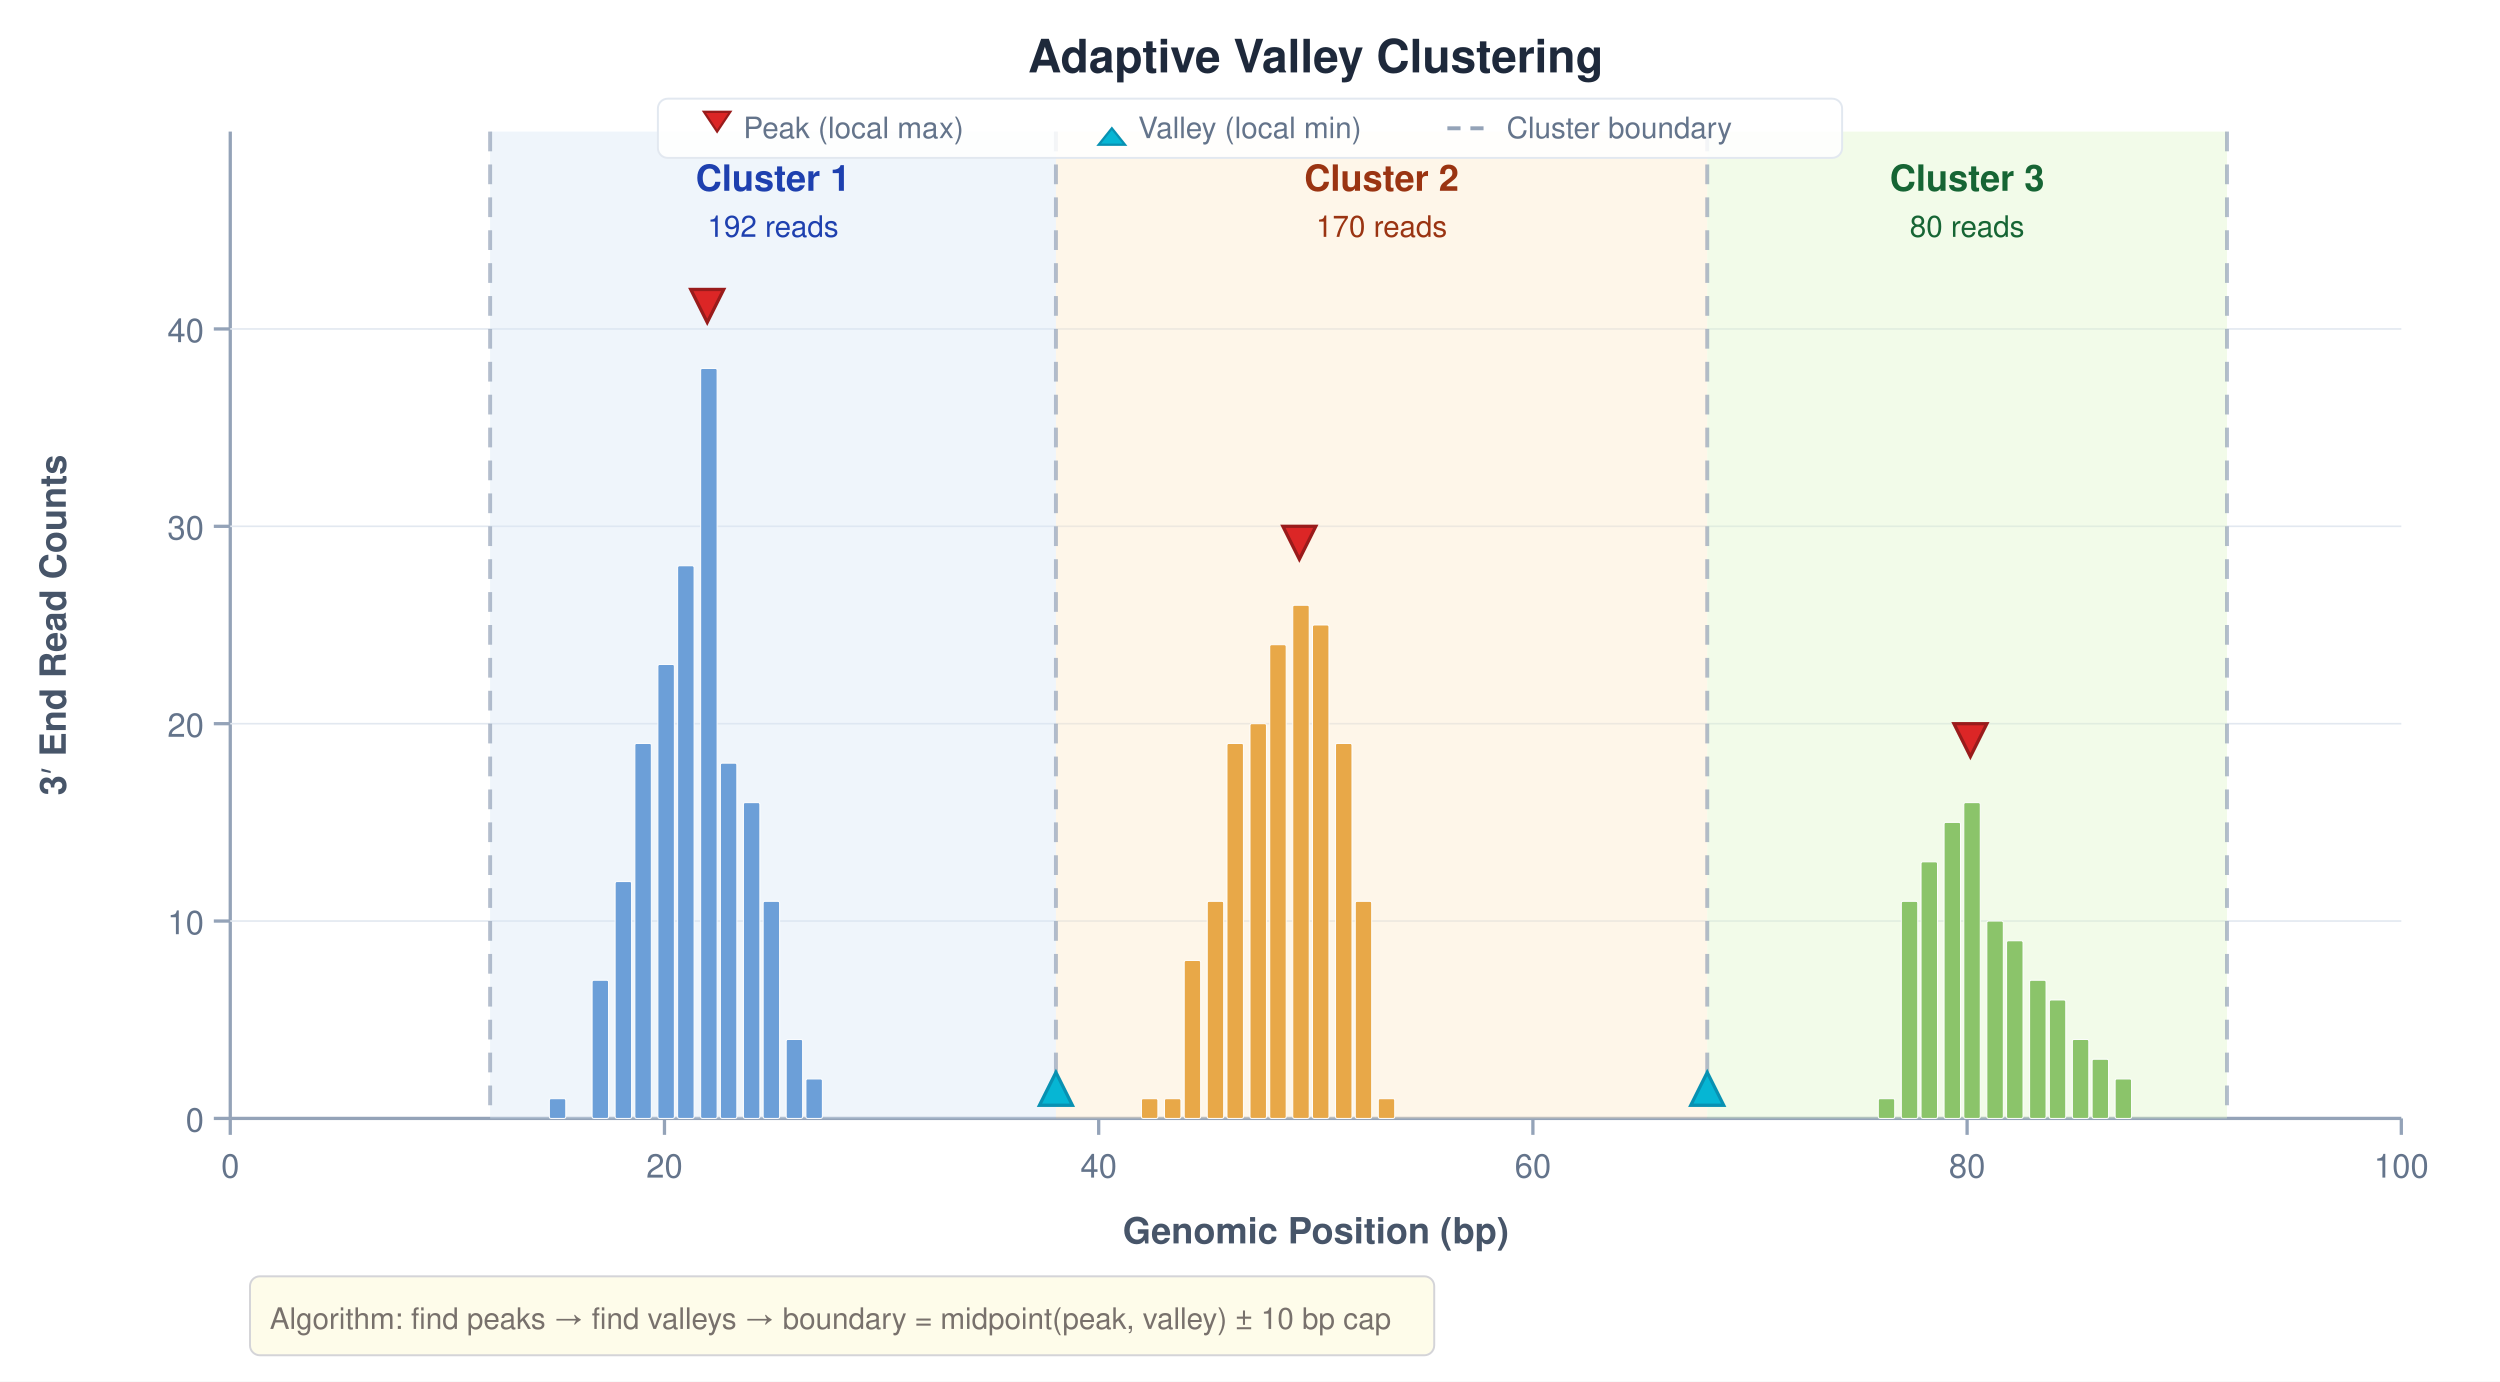
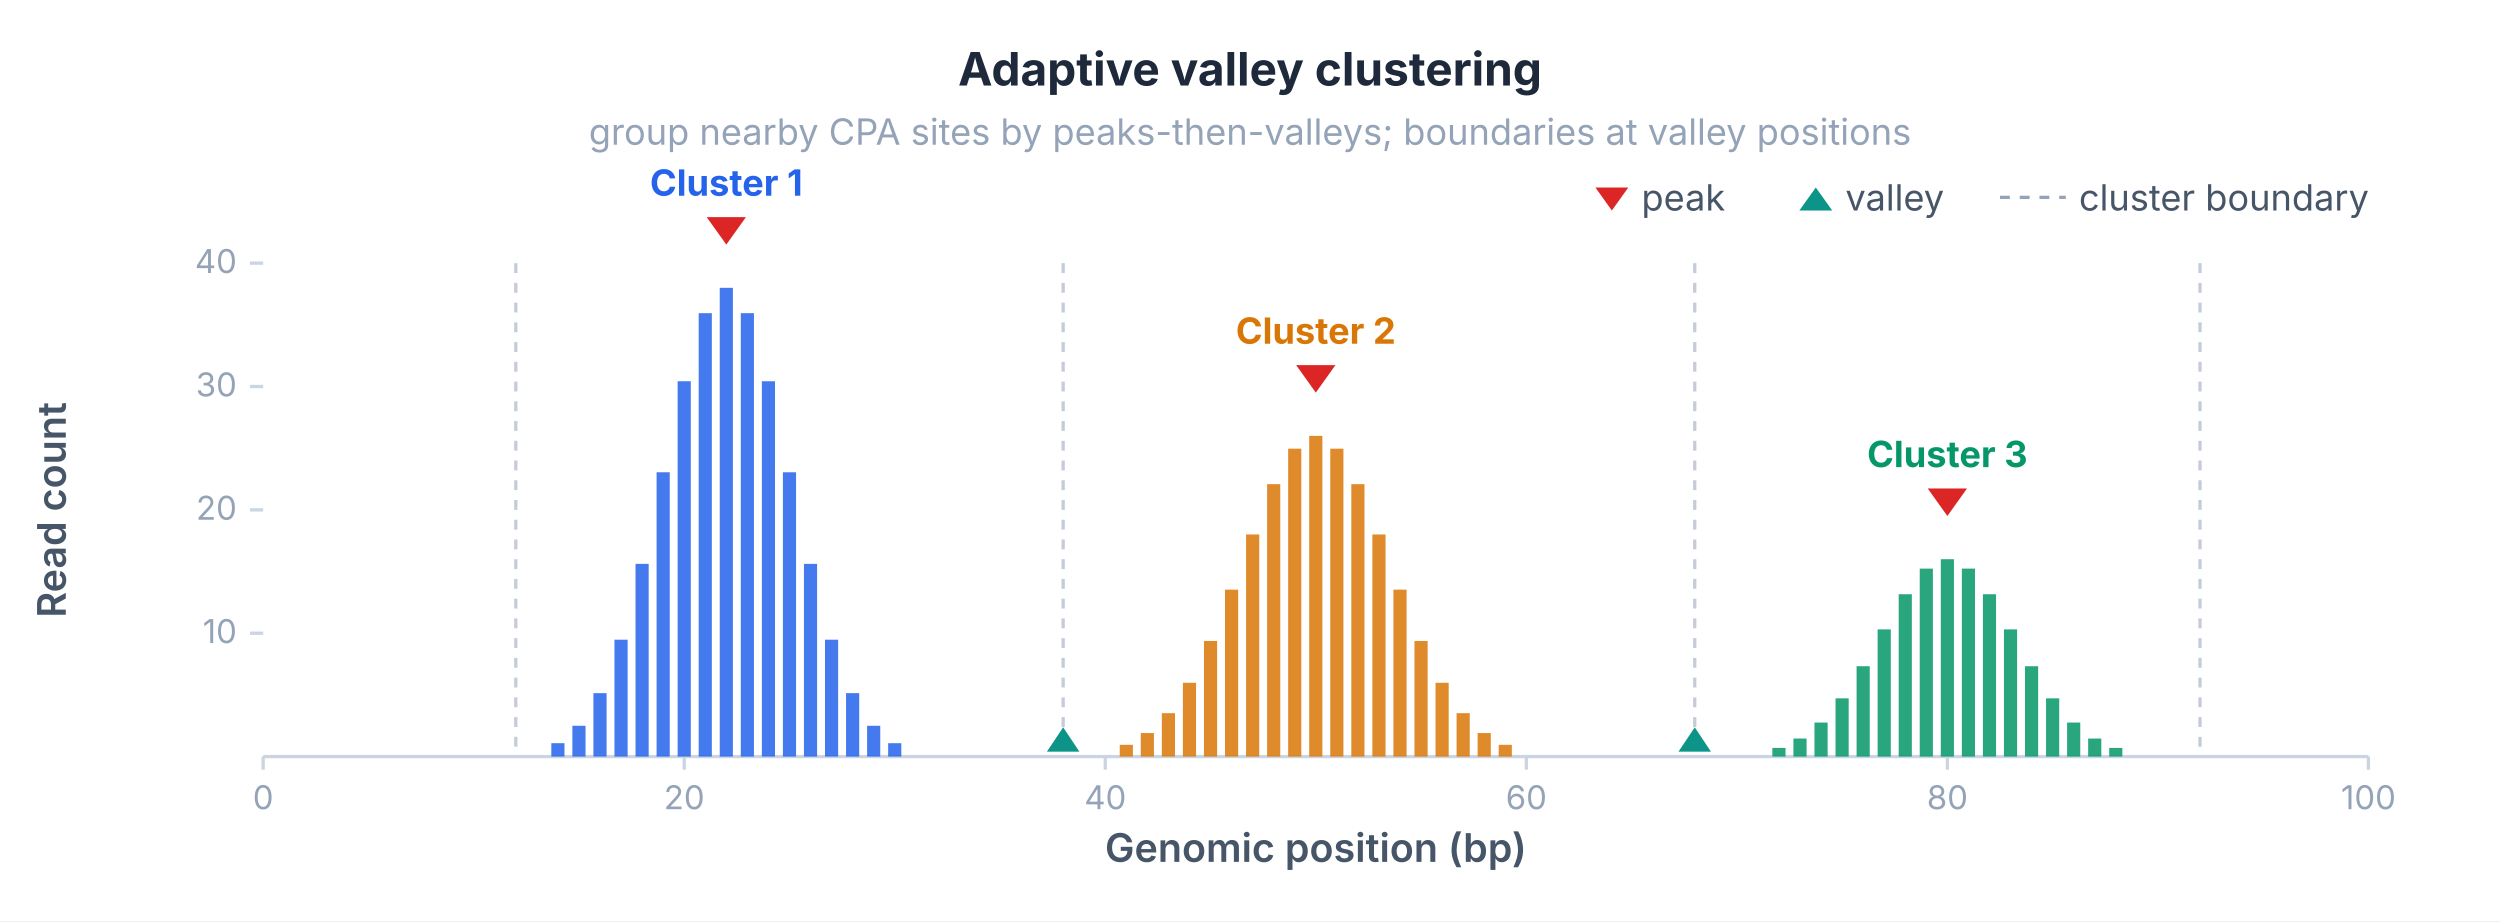
- <svg xmlns="http://www.w3.org/2000/svg" width="760" height="420" viewBox="0 0 760 420">
-   <rect fill="#ffffff" width="760" height="420" />
-   <g font-family="Helvetica Neue, Helvetica, Arial, sans-serif">
-     <text fill="#1e293b" font-size="14" font-weight="bold" text-anchor="middle" x="400" y="22">Adaptive Valley Clustering</text>
-     <line x1="70" y1="40" x2="70" y2="340" stroke="#94a3b8" stroke-width="1" />
-     <line x1="65" y1="340" x2="70" y2="340" stroke="#94a3b8" stroke-width="1" />
-     <text fill="#64748b" font-size="10" text-anchor="end" x="62" y="344">0</text>
-     <line x1="65" y1="280" x2="70" y2="280" stroke="#94a3b8" stroke-width="1" />
-     <text fill="#64748b" font-size="10" text-anchor="end" x="62" y="284">10</text>
-     <line x1="65" y1="220" x2="70" y2="220" stroke="#94a3b8" stroke-width="1" />
-     <text fill="#64748b" font-size="10" text-anchor="end" x="62" y="224">20</text>
-     <line x1="65" y1="160" x2="70" y2="160" stroke="#94a3b8" stroke-width="1" />
-     <text fill="#64748b" font-size="10" text-anchor="end" x="62" y="164">30</text>
-     <line x1="65" y1="100" x2="70" y2="100" stroke="#94a3b8" stroke-width="1" />
-     <text fill="#64748b" font-size="10" text-anchor="end" x="62" y="104">40</text>
-     <line x1="70" y1="280" x2="730" y2="280" stroke="#e2e8f0" stroke-width="0.5" />
-     <line x1="70" y1="220" x2="730" y2="220" stroke="#e2e8f0" stroke-width="0.5" />
-     <line x1="70" y1="160" x2="730" y2="160" stroke="#e2e8f0" stroke-width="0.5" />
-     <line x1="70" y1="100" x2="730" y2="100" stroke="#e2e8f0" stroke-width="0.5" />
-     <text fill="#475569" font-size="11" font-weight="600" text-anchor="middle" x="20" y="190" transform="rotate(-90,20,190)">3′ End Read Counts</text>
-     <line x1="70" y1="340" x2="730" y2="340" stroke="#94a3b8" stroke-width="1" />
-     <line x1="70" y1="340" x2="70" y2="345" stroke="#94a3b8" stroke-width="1" />
-     <text fill="#64748b" font-size="10" text-anchor="middle" x="70" y="358">0</text>
-     <line x1="202" y1="340" x2="202" y2="345" stroke="#94a3b8" stroke-width="1" />
-     <text fill="#64748b" font-size="10" text-anchor="middle" x="202" y="358">20</text>
-     <line x1="334" y1="340" x2="334" y2="345" stroke="#94a3b8" stroke-width="1" />
-     <text fill="#64748b" font-size="10" text-anchor="middle" x="334" y="358">40</text>
-     <line x1="466" y1="340" x2="466" y2="345" stroke="#94a3b8" stroke-width="1" />
-     <text fill="#64748b" font-size="10" text-anchor="middle" x="466" y="358">60</text>
-     <line x1="598" y1="340" x2="598" y2="345" stroke="#94a3b8" stroke-width="1" />
-     <text fill="#64748b" font-size="10" text-anchor="middle" x="598" y="358">80</text>
-     <line x1="730" y1="340" x2="730" y2="345" stroke="#94a3b8" stroke-width="1" />
-     <text fill="#64748b" font-size="10" text-anchor="middle" x="730" y="358">100</text>
-     <text fill="#475569" font-size="11" font-weight="600" text-anchor="middle" x="400" y="378">Genomic Position (bp)</text>
-     <rect x="149" y="40" width="172" height="300" fill="#d6e6f5" opacity="0.4" />
-     <rect x="321" y="40" width="198" height="300" fill="#fde8c8" opacity="0.4" />
-     <rect x="519" y="40" width="158" height="300" fill="#dff5c8" opacity="0.4" />
-     <line x1="149" y1="40" x2="149" y2="340" stroke="#94a3b8" stroke-width="1.2" stroke-dasharray="6,4" opacity="0.7" />
-     <line x1="321" y1="40" x2="321" y2="340" stroke="#94a3b8" stroke-width="1.2" stroke-dasharray="6,4" opacity="0.7" />
-     <line x1="519" y1="40" x2="519" y2="340" stroke="#94a3b8" stroke-width="1.2" stroke-dasharray="6,4" opacity="0.7" />
-     <line x1="677" y1="40" x2="677" y2="340" stroke="#94a3b8" stroke-width="1.2" stroke-dasharray="6,4" opacity="0.7" />
-     <rect x="167" y="334" width="5" height="6" fill="#6c9fd8" stroke="#fff" stroke-width="0.3" rx="0.5" />
-     <rect x="180" y="298" width="5" height="42" fill="#6c9fd8" stroke="#fff" stroke-width="0.3" rx="0.5" />
-     <rect x="187" y="268" width="5" height="72" fill="#6c9fd8" stroke="#fff" stroke-width="0.3" rx="0.5" />
-     <rect x="193" y="226" width="5" height="114" fill="#6c9fd8" stroke="#fff" stroke-width="0.3" rx="0.5" />
-     <rect x="200" y="202" width="5" height="138" fill="#6c9fd8" stroke="#fff" stroke-width="0.3" rx="0.5" />
-     <rect x="206" y="172" width="5" height="168" fill="#6c9fd8" stroke="#fff" stroke-width="0.3" rx="0.5" />
-     <rect x="213" y="112" width="5" height="228" fill="#6c9fd8" stroke="#fff" stroke-width="0.3" rx="0.5" />
-     <rect x="219" y="232" width="5" height="108" fill="#6c9fd8" stroke="#fff" stroke-width="0.3" rx="0.5" />
-     <rect x="226" y="244" width="5" height="96" fill="#6c9fd8" stroke="#fff" stroke-width="0.3" rx="0.5" />
-     <rect x="232" y="274" width="5" height="66" fill="#6c9fd8" stroke="#fff" stroke-width="0.3" rx="0.5" />
-     <rect x="239" y="316" width="5" height="24" fill="#6c9fd8" stroke="#fff" stroke-width="0.3" rx="0.5" />
-     <rect x="245" y="328" width="5" height="12" fill="#6c9fd8" stroke="#fff" stroke-width="0.3" rx="0.5" />
-     <rect x="347" y="334" width="5" height="6" fill="#e8a848" stroke="#fff" stroke-width="0.3" rx="0.5" />
-     <rect x="354" y="334" width="5" height="6" fill="#e8a848" stroke="#fff" stroke-width="0.3" rx="0.5" />
-     <rect x="360" y="292" width="5" height="48" fill="#e8a848" stroke="#fff" stroke-width="0.3" rx="0.5" />
-     <rect x="367" y="274" width="5" height="66" fill="#e8a848" stroke="#fff" stroke-width="0.3" rx="0.5" />
-     <rect x="373" y="226" width="5" height="114" fill="#e8a848" stroke="#fff" stroke-width="0.3" rx="0.5" />
-     <rect x="380" y="220" width="5" height="120" fill="#e8a848" stroke="#fff" stroke-width="0.3" rx="0.5" />
-     <rect x="386" y="196" width="5" height="144" fill="#e8a848" stroke="#fff" stroke-width="0.3" rx="0.5" />
-     <rect x="393" y="184" width="5" height="156" fill="#e8a848" stroke="#fff" stroke-width="0.3" rx="0.5" />
-     <rect x="399" y="190" width="5" height="150" fill="#e8a848" stroke="#fff" stroke-width="0.3" rx="0.5" />
-     <rect x="406" y="226" width="5" height="114" fill="#e8a848" stroke="#fff" stroke-width="0.3" rx="0.5" />
-     <rect x="412" y="274" width="5" height="66" fill="#e8a848" stroke="#fff" stroke-width="0.3" rx="0.5" />
-     <rect x="419" y="334" width="5" height="6" fill="#e8a848" stroke="#fff" stroke-width="0.3" rx="0.5" />
-     <rect x="571" y="334" width="5" height="6" fill="#8bc46a" stroke="#fff" stroke-width="0.3" rx="0.5" />
-     <rect x="578" y="274" width="5" height="66" fill="#8bc46a" stroke="#fff" stroke-width="0.3" rx="0.5" />
-     <rect x="584" y="262" width="5" height="78" fill="#8bc46a" stroke="#fff" stroke-width="0.3" rx="0.5" />
-     <rect x="591" y="250" width="5" height="90" fill="#8bc46a" stroke="#fff" stroke-width="0.3" rx="0.5" />
-     <rect x="597" y="244" width="5" height="96" fill="#8bc46a" stroke="#fff" stroke-width="0.3" rx="0.5" />
-     <rect x="604" y="280" width="5" height="60" fill="#8bc46a" stroke="#fff" stroke-width="0.3" rx="0.5" />
-     <rect x="610" y="286" width="5" height="54" fill="#8bc46a" stroke="#fff" stroke-width="0.3" rx="0.5" />
-     <rect x="617" y="298" width="5" height="42" fill="#8bc46a" stroke="#fff" stroke-width="0.3" rx="0.5" />
-     <rect x="623" y="304" width="5" height="36" fill="#8bc46a" stroke="#fff" stroke-width="0.3" rx="0.5" />
-     <rect x="630" y="316" width="5" height="24" fill="#8bc46a" stroke="#fff" stroke-width="0.3" rx="0.5" />
-     <rect x="636" y="322" width="5" height="18" fill="#8bc46a" stroke="#fff" stroke-width="0.3" rx="0.5" />
-     <rect x="643" y="328" width="5" height="12" fill="#8bc46a" stroke="#fff" stroke-width="0.3" rx="0.5" />
-     <polygon points="215,98 210,88 220,88" fill="#dc2626" stroke="#991b1b" stroke-width="1" />
-     <polygon points="395,170 390,160 400,160" fill="#dc2626" stroke="#991b1b" stroke-width="1" />
-     <polygon points="599,230 594,220 604,220" fill="#dc2626" stroke="#991b1b" stroke-width="1" />
-     <polygon points="321,326 316,336 326,336" fill="#06b6d4" stroke="#0891b2" stroke-width="1" />
-     <polygon points="519,326 514,336 524,336" fill="#06b6d4" stroke="#0891b2" stroke-width="1" />
-     <text fill="#1e40af" font-size="11" font-weight="bold" text-anchor="middle" x="235" y="58">Cluster 1</text>
-     <text fill="#1e40af" font-size="9" text-anchor="middle" x="235" y="72">192 reads</text>
-     <text fill="#9a3412" font-size="11" font-weight="bold" text-anchor="middle" x="420" y="58">Cluster 2</text>
-     <text fill="#9a3412" font-size="9" text-anchor="middle" x="420" y="72">170 reads</text>
-     <text fill="#166534" font-size="11" font-weight="bold" text-anchor="middle" x="598" y="58">Cluster 3</text>
-     <text fill="#166534" font-size="9" text-anchor="middle" x="598" y="72">80 reads</text>
-     <rect x="200" y="30" width="360" height="18" rx="3" fill="#ffffff" fill-opacity="0.85" stroke="#e2e8f0" stroke-width="0.6" />
-     <polygon points="218,40 214,34 222,34" fill="#dc2626" stroke="#991b1b" stroke-width="0.7" />
-     <text fill="#64748b" font-size="9" x="226" y="42">Peak (local max)</text>
-     <polygon points="338,39 334,44 342,44" fill="#06b6d4" stroke="#0891b2" stroke-width="0.7" />
-     <text fill="#64748b" font-size="9" x="346" y="42">Valley (local min)</text>
-     <line x1="440" y1="39" x2="454" y2="39" stroke="#94a3b8" stroke-width="1.2" stroke-dasharray="4,3" />
-     <text fill="#64748b" font-size="9" x="458" y="42">Cluster boundary</text>
-     <rect x="76" y="388" width="360" height="24" rx="3" fill="#fefce8" fill-opacity="0.9" stroke="#d4d4d8" stroke-width="0.6" />
-     <text fill="#78716c" font-size="9" x="82" y="404">Algorithm: find peaks → find valleys → boundary = midpoint(peak, valley) ± 10 bp cap</text>
+ <svg xmlns="http://www.w3.org/2000/svg" width="760" height="280" viewBox="0 0 760 280">
+   <rect fill="#ffffff" width="760" height="280" />
+   <g font-family="Inter, Helvetica Neue, Helvetica, Arial, sans-serif">
+     <text fill="#1e293b" font-size="14" font-weight="700" text-anchor="middle" x="380.0" y="26">Adaptive valley clustering</text>
+     <text fill="#94a3b8" font-size="11" font-weight="400" text-anchor="middle" x="380.0" y="44">group nearby CPA sites by peaks-then-valleys; boundaries at valley positions</text>
+     <line x1="80" x2="720" y1="230" y2="230" stroke="#cbd5e1" stroke-width="1" />
+     <line x1="80.0" x2="80.0" y1="230" y2="234" stroke="#cbd5e1" stroke-width="1" />
+     <text fill="#94a3b8" font-size="10" font-weight="400" text-anchor="middle" x="80.0" y="246">0</text>
+     <line x1="208.0" x2="208.0" y1="230" y2="234" stroke="#cbd5e1" stroke-width="1" />
+     <text fill="#94a3b8" font-size="10" font-weight="400" text-anchor="middle" x="208.0" y="246">20</text>
+     <line x1="336.0" x2="336.0" y1="230" y2="234" stroke="#cbd5e1" stroke-width="1" />
+     <text fill="#94a3b8" font-size="10" font-weight="400" text-anchor="middle" x="336.0" y="246">40</text>
+     <line x1="464.0" x2="464.0" y1="230" y2="234" stroke="#cbd5e1" stroke-width="1" />
+     <text fill="#94a3b8" font-size="10" font-weight="400" text-anchor="middle" x="464.0" y="246">60</text>
+     <line x1="592.0" x2="592.0" y1="230" y2="234" stroke="#cbd5e1" stroke-width="1" />
+     <text fill="#94a3b8" font-size="10" font-weight="400" text-anchor="middle" x="592.0" y="246">80</text>
+     <line x1="720.0" x2="720.0" y1="230" y2="234" stroke="#cbd5e1" stroke-width="1" />
+     <text fill="#94a3b8" font-size="10" font-weight="400" text-anchor="middle" x="720.0" y="246">100</text>
+     <text fill="#475569" font-size="12" font-weight="600" text-anchor="middle" x="400.0" y="262">Genomic position (bp)</text>
+     <line x1="76" x2="80" y1="192.5" y2="192.5" stroke="#cbd5e1" stroke-width="1" />
+     <text fill="#94a3b8" font-size="10" font-weight="400" text-anchor="end" x="72" y="195.5">10</text>
+     <line x1="76" x2="80" y1="155.0" y2="155.0" stroke="#cbd5e1" stroke-width="1" />
+     <text fill="#94a3b8" font-size="10" font-weight="400" text-anchor="end" x="72" y="158.0">20</text>
+     <line x1="76" x2="80" y1="117.5" y2="117.5" stroke="#cbd5e1" stroke-width="1" />
+     <text fill="#94a3b8" font-size="10" font-weight="400" text-anchor="end" x="72" y="120.5">30</text>
+     <line x1="76" x2="80" y1="80.0" y2="80.0" stroke="#cbd5e1" stroke-width="1" />
+     <text fill="#94a3b8" font-size="10" font-weight="400" text-anchor="end" x="72" y="83.0">40</text>
+     <text fill="#475569" font-size="12" font-weight="600" text-anchor="middle" x="20" y="155.00" transform="rotate(-90 20 155.00)">Read count</text>
+     <line x1="156.8" x2="156.8" y1="80" y2="230" stroke="#94a3b8" stroke-width="1" stroke-dasharray="3,3" opacity="0.55" />
+     <line x1="323.2" x2="323.2" y1="80" y2="230" stroke="#94a3b8" stroke-width="1" stroke-dasharray="3,3" opacity="0.55" />
+     <line x1="515.2" x2="515.2" y1="80" y2="230" stroke="#94a3b8" stroke-width="1" stroke-dasharray="3,3" opacity="0.55" />
+     <line x1="668.8" x2="668.8" y1="80" y2="230" stroke="#94a3b8" stroke-width="1" stroke-dasharray="3,3" opacity="0.55" />
+     <rect x="167.6" y="225.929" width="4" height="4.071" fill="#2563eb" opacity="0.85" />
+     <rect x="174.0" y="220.634" width="4" height="9.366" fill="#2563eb" opacity="0.85" />
+     <rect x="180.4" y="210.715" width="4" height="19.285" fill="#2563eb" opacity="0.85" />
+     <rect x="186.8" y="194.467" width="4" height="35.533" fill="#2563eb" opacity="0.85" />
+     <rect x="193.2" y="171.416" width="4" height="58.584" fill="#2563eb" opacity="0.85" />
+     <rect x="199.6" y="143.569" width="4" height="86.431" fill="#2563eb" opacity="0.85" />
+     <rect x="206.0" y="115.895" width="4" height="114.105" fill="#2563eb" opacity="0.85" />
+     <rect x="212.4" y="95.201" width="4" height="134.799" fill="#2563eb" opacity="0.85" />
+     <rect x="218.8" y="87.5" width="4" height="142.5" fill="#2563eb" opacity="0.85" />
+     <rect x="225.2" y="95.201" width="4" height="134.799" fill="#2563eb" opacity="0.85" />
+     <rect x="231.6" y="115.895" width="4" height="114.105" fill="#2563eb" opacity="0.85" />
+     <rect x="238.0" y="143.569" width="4" height="86.431" fill="#2563eb" opacity="0.85" />
+     <rect x="244.4" y="171.416" width="4" height="58.584" fill="#2563eb" opacity="0.85" />
+     <rect x="250.8" y="194.467" width="4" height="35.533" fill="#2563eb" opacity="0.85" />
+     <rect x="257.2" y="210.715" width="4" height="19.285" fill="#2563eb" opacity="0.85" />
+     <rect x="263.6" y="220.634" width="4" height="9.366" fill="#2563eb" opacity="0.85" />
+     <rect x="270.0" y="225.929" width="4" height="4.071" fill="#2563eb" opacity="0.85" />
+     <rect x="340.4" y="226.426" width="4" height="3.574" fill="#d97706" opacity="0.85" />
+     <rect x="346.8" y="222.846" width="4" height="7.154" fill="#d97706" opacity="0.85" />
+     <rect x="353.2" y="216.805" width="4" height="13.195" fill="#d97706" opacity="0.85" />
+     <rect x="359.6" y="207.569" width="4" height="22.431" fill="#d97706" opacity="0.85" />
+     <rect x="366.0" y="194.856" width="4" height="35.144" fill="#d97706" opacity="0.85" />
+     <rect x="372.4" y="179.256" width="4" height="50.744" fill="#d97706" opacity="0.85" />
+     <rect x="378.8" y="162.474" width="4" height="67.526" fill="#d97706" opacity="0.85" />
+     <rect x="385.2" y="147.187" width="4" height="82.813" fill="#d97706" opacity="0.85" />
+     <rect x="391.6" y="136.399" width="4" height="93.601" fill="#d97706" opacity="0.85" />
+     <rect x="398.0" y="132.5" width="4" height="97.5" fill="#d97706" opacity="0.85" />
+     <rect x="404.4" y="136.399" width="4" height="93.601" fill="#d97706" opacity="0.85" />
+     <rect x="410.8" y="147.187" width="4" height="82.813" fill="#d97706" opacity="0.85" />
+     <rect x="417.2" y="162.474" width="4" height="67.526" fill="#d97706" opacity="0.85" />
+     <rect x="423.6" y="179.256" width="4" height="50.744" fill="#d97706" opacity="0.85" />
+     <rect x="430.0" y="194.856" width="4" height="35.144" fill="#d97706" opacity="0.85" />
+     <rect x="436.4" y="207.569" width="4" height="22.431" fill="#d97706" opacity="0.85" />
+     <rect x="442.8" y="216.805" width="4" height="13.195" fill="#d97706" opacity="0.85" />
+     <rect x="449.2" y="222.846" width="4" height="7.154" fill="#d97706" opacity="0.85" />
+     <rect x="455.6" y="226.426" width="4" height="3.574" fill="#d97706" opacity="0.85" />
+     <rect x="538.8" y="227.364" width="4" height="2.636" fill="#059669" opacity="0.85" />
+     <rect x="545.2" y="224.516" width="4" height="5.484" fill="#059669" opacity="0.85" />
+     <rect x="551.6" y="219.655" width="4" height="10.345" fill="#059669" opacity="0.85" />
+     <rect x="558.0" y="212.299" width="4" height="17.701" fill="#059669" opacity="0.85" />
+     <rect x="564.4" y="202.53" width="4" height="27.47" fill="#059669" opacity="0.85" />
+     <rect x="570.8" y="191.337" width="4" height="38.663" fill="#059669" opacity="0.85" />
+     <rect x="577.2" y="180.645" width="4" height="49.355" fill="#059669" opacity="0.85" />
+     <rect x="583.6" y="172.859" width="4" height="57.141" fill="#059669" opacity="0.85" />
+     <rect x="590.0" y="170.0" width="4" height="60.0" fill="#059669" opacity="0.85" />
+     <rect x="596.4" y="172.859" width="4" height="57.141" fill="#059669" opacity="0.85" />
+     <rect x="602.8" y="180.645" width="4" height="49.355" fill="#059669" opacity="0.85" />
+     <rect x="609.2" y="191.337" width="4" height="38.663" fill="#059669" opacity="0.85" />
+     <rect x="615.6" y="202.53" width="4" height="27.47" fill="#059669" opacity="0.85" />
+     <rect x="622.0" y="212.299" width="4" height="17.701" fill="#059669" opacity="0.85" />
+     <rect x="628.4" y="219.655" width="4" height="10.345" fill="#059669" opacity="0.85" />
+     <rect x="634.8" y="224.516" width="4" height="5.484" fill="#059669" opacity="0.85" />
+     <rect x="641.2" y="227.364" width="4" height="2.636" fill="#059669" opacity="0.85" />
+     <polygon points="215.8,66.5 225.8,66.5 220.8,73.5" fill="#dc2626" stroke="#dc2626" />
+     <text fill="#2563eb" font-size="11" font-weight="700" text-anchor="middle" x="220.8" y="59.5">Cluster 1</text>
+     <polygon points="395.0,111.5 405.0,111.5 400.0,118.5" fill="#dc2626" stroke="#dc2626" />
+     <text fill="#d97706" font-size="11" font-weight="700" text-anchor="middle" x="400.0" y="104.5">Cluster 2</text>
+     <polygon points="587.0,149.0 597.0,149.0 592.0,156.0" fill="#dc2626" stroke="#dc2626" />
+     <text fill="#059669" font-size="11" font-weight="700" text-anchor="middle" x="592.0" y="142.0">Cluster 3</text>
+     <polygon points="319.2,228 327.2,228 323.2,222" fill="#0d9488" stroke="#0d9488" />
+     <polygon points="511.2,228 519.2,228 515.2,222" fill="#0d9488" stroke="#0d9488" />
+     <polygon points="485,57 495,57 490,64" fill="#dc2626" />
+     <text fill="#475569" font-size="11" font-weight="400" text-anchor="start" x="499" y="64">peak</text>
+     <polygon points="547,64 557,64 552,57" fill="#0d9488" />
+     <text fill="#475569" font-size="11" font-weight="400" text-anchor="start" x="561" y="64">valley</text>
+     <line x1="608" x2="628" y1="60" y2="60" stroke="#94a3b8" stroke-dasharray="3,3" />
+     <text fill="#475569" font-size="11" font-weight="400" text-anchor="start" x="632" y="64">cluster boundary</text>
  </g>
</svg>
